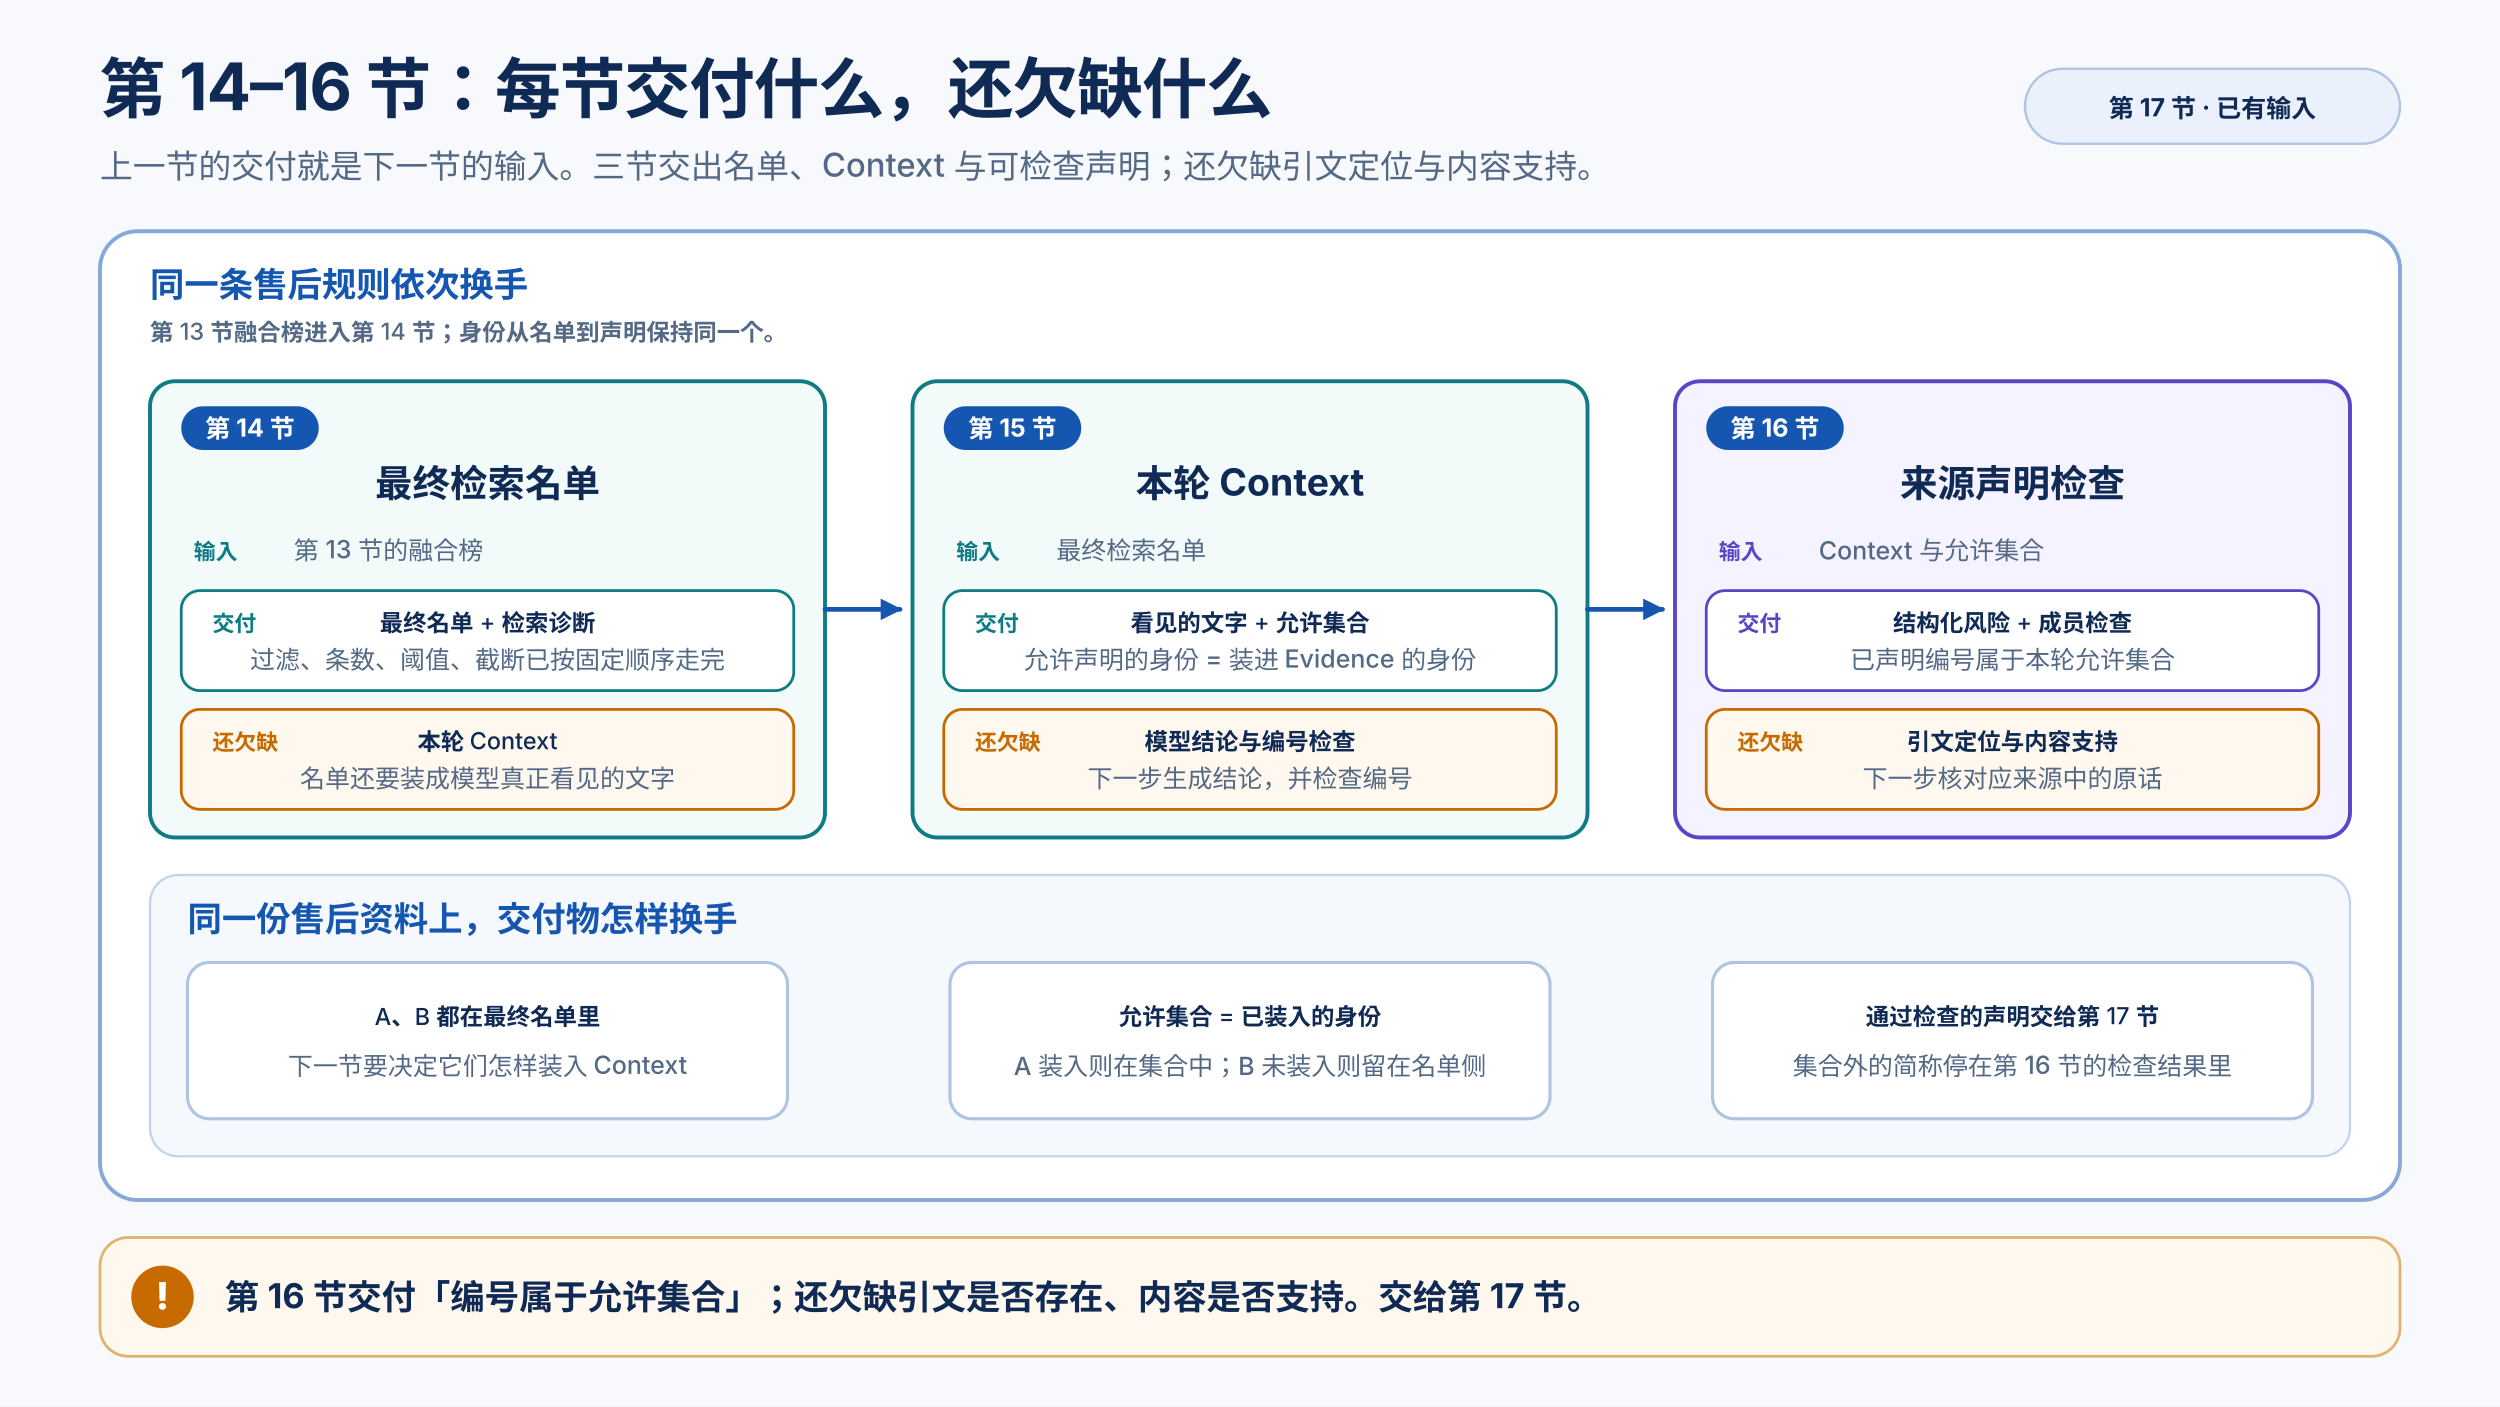
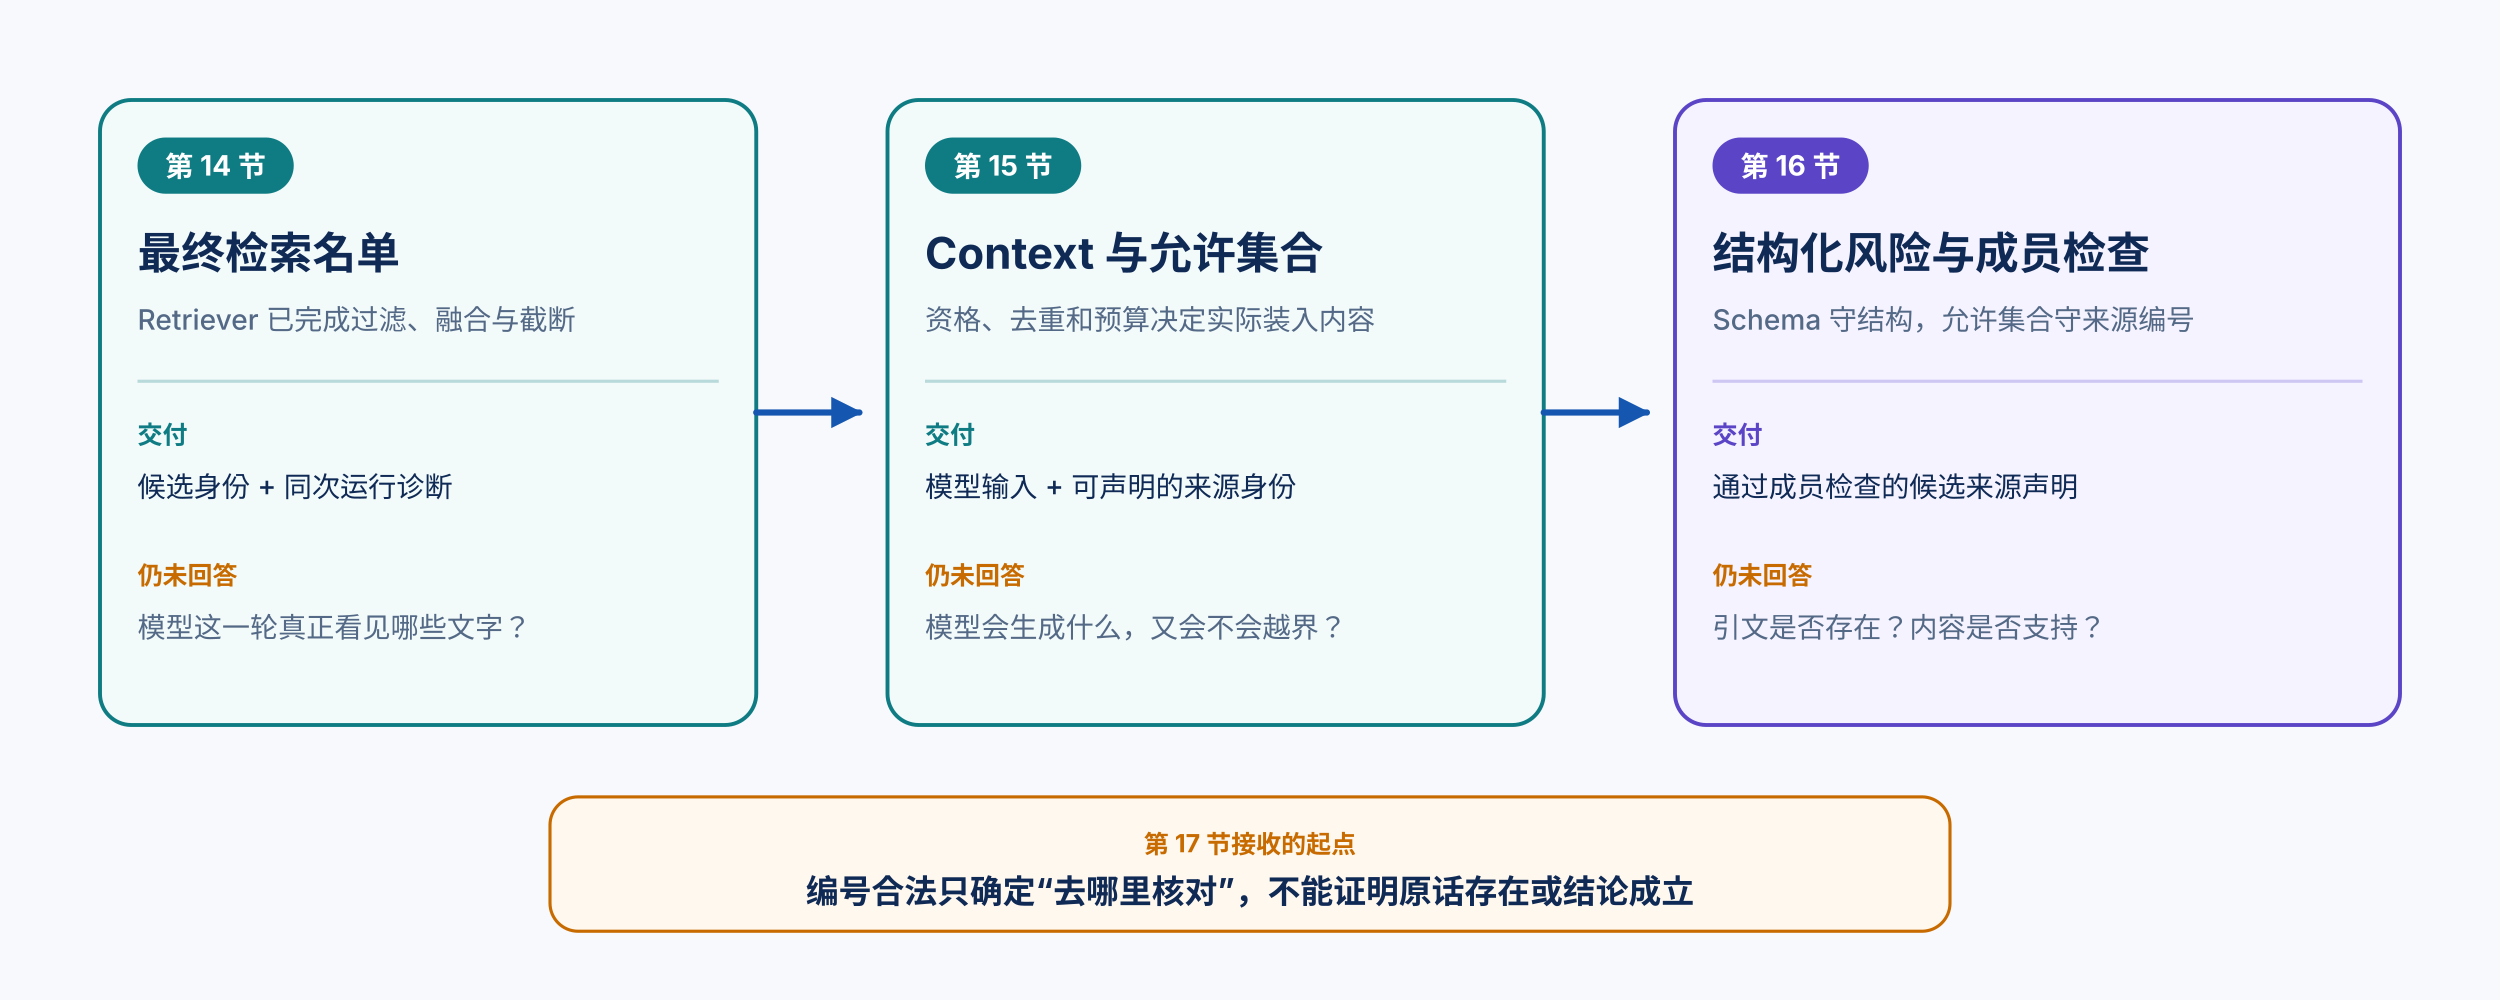
- <svg xmlns="http://www.w3.org/2000/svg" width="1600" height="900" viewBox="0 0 1600 900" role="img" aria-labelledby="title desc">
+ <svg xmlns="http://www.w3.org/2000/svg" width="1600" height="640" viewBox="0 0 1600 640" role="img" aria-labelledby="title desc">
  <defs>
-     <marker id="arrow-primary" viewBox="0 0 12 12" refX="10" refY="6" markerWidth="5.5" markerHeight="5.5" orient="auto">
+     <marker id="arrow" viewBox="0 0 12 12" refX="10" refY="6" markerWidth="6" markerHeight="6" orient="auto">
      <path d="M1 1L11 6L1 11Z" fill="#1557B0" />
    </marker>
    <style>
-       .sans { font-family: Inter, "Noto Sans SC", "PingFang SC", "Microsoft YaHei", sans-serif; }
-       .ink { fill: #102A56; }
-       .muted { fill: #536986; }
-       .title { font-size: 42px; font-weight: 750; letter-spacing: -0.6px; }
-       .claim { font-size: 21px; font-weight: 450; }
-       .band-title { font-size: 22px; font-weight: 700; }
-       .card-title { font-size: 24px; font-weight: 700; }
-       .card-copy { font-size: 16px; font-weight: 450; }
-       .small { font-size: 15px; font-weight: 550; }
-       .chip { font-size: 16px; font-weight: 700; }
-       .label { font-size: 14px; font-weight: 700; }
-       .takeaway { font-size: 22px; font-weight: 700; }
-       .card { fill: #FFFFFF; stroke: #AFC3E3; stroke-width: 2; }
-       .data { fill: #F2FAFA; stroke: #0F7C83; stroke-width: 2.5; }
-       .model { fill: #F5F3FF; stroke: #5B45C6; stroke-width: 2.5; }
-       .arrow { fill: none; stroke: #1557B0; stroke-width: 3; stroke-linecap: round; stroke-linejoin: round; marker-end: url(#arrow-primary); }
+       .sans{font-family:Inter,"Noto Sans SC","PingFang SC","Microsoft YaHei",sans-serif}.ink{fill:#102A56}.muted{fill:#536986}.stage{font-size:18px;font-weight:750}.name{font-size:28px;font-weight:750}.label{font-size:16px;font-weight:750}.copy{font-size:18px;font-weight:500}.handoff{font-size:21px;font-weight:700}.card{fill:#fff;stroke:#AFC3E3;stroke-width:2}.data{fill:#F2FAFA;stroke:#0F7C83;stroke-width:2.5}.model{fill:#F5F3FF;stroke:#5B45C6;stroke-width:2.5}.arrow{fill:none;stroke:#1557B0;stroke-width:4;stroke-linecap:round;marker-end:url(#arrow)}
    </style>
  </defs>
-   <rect width="1600" height="900" fill="#F7F9FC" />
-   <text x="64" y="72" class="sans ink title">第 14–16 节：每节交付什么，还欠缺什么</text>
-   <text x="64" y="114" class="sans muted claim">上一节的交付就是下一节的输入。三节交出名单、Context 与可检查声明；还欠缺引文定位与内容支持。</text>
-   <rect x="1296" y="44" width="240" height="48" rx="24" fill="#EAF1FC" stroke="#AFC3E3" stroke-width="1.5" />
-   <text x="1416" y="75" text-anchor="middle" class="sans ink chip">第 17 节 · 已有输入</text>
-   <rect x="64" y="148" width="1472" height="620" rx="24" fill="#FFFFFF" stroke="#86A9D9" stroke-width="2.5" />
-   <text x="96" y="190" class="sans band-title" fill="#1557B0">同一条售后规则依次换手</text>
-   <text x="96" y="218" class="sans muted small">第 13 节融合榜进入第 14 节；身份从名单到声明保持同一个。</text>
-   <rect x="96" y="244" width="432" height="292" rx="16" class="data" />
-   <rect x="116" y="260" width="88" height="28" rx="14" fill="#1557B0" />
-   <text x="160" y="280" text-anchor="middle" class="sans chip" fill="#FFFFFF">第 14 节</text>
-   <text x="312" y="318" text-anchor="middle" class="sans ink card-title">最终检索名单</text>
-   <text x="124" y="358" class="sans label" fill="#0F7C83">输入</text>
-   <text x="188" y="358" class="sans muted card-copy">第 13 节的融合榜</text>
-   <rect x="116" y="378" width="392" height="64" rx="12" fill="#FFFFFF" stroke="#0F7C83" stroke-width="1.8" />
-   <text x="136" y="404" class="sans label" fill="#0F7C83">交付</text>
-   <text x="312" y="404" text-anchor="middle" class="sans ink small">最终名单 + 检索诊断</text>
-   <text x="312" y="428" text-anchor="middle" class="sans muted card-copy">过滤、条数、阈值、截断已按固定顺序走完</text>
-   <rect x="116" y="454" width="392" height="64" rx="12" fill="#FFF8EE" stroke="#C76B00" stroke-width="1.8" />
-   <text x="136" y="480" class="sans label" fill="#C76B00">还欠缺</text>
-   <text x="312" y="480" text-anchor="middle" class="sans ink small">本轮 Context</text>
-   <text x="312" y="504" text-anchor="middle" class="sans muted card-copy">名单还要装成模型真正看见的文字</text>
-   <path d="M528 390H576" class="arrow" />
-   <rect x="584" y="244" width="432" height="292" rx="16" class="data" />
-   <rect x="604" y="260" width="88" height="28" rx="14" fill="#1557B0" />
-   <text x="648" y="280" text-anchor="middle" class="sans chip" fill="#FFFFFF">第 15 节</text>
-   <text x="800" y="318" text-anchor="middle" class="sans ink card-title">本轮 Context</text>
-   <text x="612" y="358" class="sans label" fill="#0F7C83">输入</text>
-   <text x="676" y="358" class="sans muted card-copy">最终检索名单</text>
-   <rect x="604" y="378" width="392" height="64" rx="12" fill="#FFFFFF" stroke="#0F7C83" stroke-width="1.8" />
-   <text x="624" y="404" class="sans label" fill="#0F7C83">交付</text>
-   <text x="800" y="404" text-anchor="middle" class="sans ink small">看见的文字 + 允许集合</text>
-   <text x="800" y="428" text-anchor="middle" class="sans muted card-copy">允许声明的身份 = 装进 Evidence 的身份</text>
-   <rect x="604" y="454" width="392" height="64" rx="12" fill="#FFF8EE" stroke="#C76B00" stroke-width="1.8" />
-   <text x="624" y="480" class="sans label" fill="#C76B00">还欠缺</text>
-   <text x="800" y="480" text-anchor="middle" class="sans ink small">模型结论与编号检查</text>
-   <text x="800" y="504" text-anchor="middle" class="sans muted card-copy">下一步生成结论，并检查编号</text>
-   <path d="M1016 390H1064" class="arrow" />
-   <rect x="1072" y="244" width="432" height="292" rx="16" class="model" />
-   <rect x="1092" y="260" width="88" height="28" rx="14" fill="#1557B0" />
-   <text x="1136" y="280" text-anchor="middle" class="sans chip" fill="#FFFFFF">第 16 节</text>
-   <text x="1288" y="318" text-anchor="middle" class="sans ink card-title">来源声明检查</text>
-   <text x="1100" y="358" class="sans label" fill="#5B45C6">输入</text>
-   <text x="1164" y="358" class="sans muted card-copy">Context 与允许集合</text>
-   <rect x="1092" y="378" width="392" height="64" rx="12" fill="#FFFFFF" stroke="#5B45C6" stroke-width="1.8" />
-   <text x="1112" y="404" class="sans label" fill="#5B45C6">交付</text>
-   <text x="1288" y="404" text-anchor="middle" class="sans ink small">结构化风险 + 成员检查</text>
-   <text x="1288" y="428" text-anchor="middle" class="sans muted card-copy">已声明编号属于本轮允许集合</text>
-   <rect x="1092" y="454" width="392" height="64" rx="12" fill="#FFF8EE" stroke="#C76B00" stroke-width="1.8" />
-   <text x="1112" y="480" class="sans label" fill="#C76B00">还欠缺</text>
-   <text x="1288" y="480" text-anchor="middle" class="sans ink small">引文定位与内容支持</text>
-   <text x="1288" y="504" text-anchor="middle" class="sans muted card-copy">下一步核对应来源中的原话</text>
-   <rect x="96" y="560" width="1408" height="180" rx="18" fill="#F5F8FD" stroke="#C4D4EA" stroke-width="1.5" />
-   <text x="120" y="596" class="sans band-title" fill="#1557B0">同一份售后资料上，交付物怎样换手</text>
-   <rect x="120" y="616" width="384" height="100" rx="14" class="card" />
-   <text x="312" y="656" text-anchor="middle" class="sans ink small">A、B 都在最终名单里</text>
-   <text x="312" y="688" text-anchor="middle" class="sans muted card-copy">下一节要决定它们怎样装入 Context</text>
-   <rect x="608" y="616" width="384" height="100" rx="14" class="card" />
-   <text x="800" y="656" text-anchor="middle" class="sans ink small">允许集合 = 已装入的身份</text>
-   <text x="800" y="688" text-anchor="middle" class="sans muted card-copy">A 装入则在集合中；B 未装入则留在名单侧</text>
-   <rect x="1096" y="616" width="384" height="100" rx="14" class="card" />
-   <text x="1288" y="656" text-anchor="middle" class="sans ink small">通过检查的声明交给第 17 节</text>
-   <text x="1288" y="688" text-anchor="middle" class="sans muted card-copy">集合外的简称停在第 16 节的检查结果里</text>
-   <rect x="64" y="792" width="1472" height="76" rx="18" fill="#FFF8EE" stroke="#E1B370" stroke-width="1.8" />
-   <circle cx="104" cy="830" r="20" fill="#C76B00" />
-   <text x="104" y="838" text-anchor="middle" class="sans" font-size="24" font-weight="800" fill="#FFFFFF">!</text>
-   <text x="144" y="838" class="sans ink takeaway">第 16 节交付「编号属于允许集合」；还欠缺引文是否存在、内容是否支持。交给第 17 节。</text>
+   <rect width="1600" height="640" fill="#F7F9FC" />
+   <rect x="64" y="64" width="420" height="400" rx="20" class="data" />
+   <rect x="88" y="88" width="100" height="36" rx="18" fill="#0F7C83" />
+   <text x="138" y="113" text-anchor="middle" class="sans stage" fill="#fff">第 14 节</text>
+   <text x="88" y="172" class="sans ink name">最终检索名单</text>
+   <text x="88" y="211" class="sans muted copy">Retriever 已完成过滤、融合与截断</text>
+   <line x1="88" y1="244" x2="460" y2="244" stroke="#B9DADB" stroke-width="2" />
+   <text x="88" y="284" class="sans label" fill="#0F7C83">交付</text>
+   <text x="88" y="318" class="sans ink copy">候选身份 + 同次运行诊断</text>
+   <text x="88" y="374" class="sans label" fill="#C76B00">仍未回答</text>
+   <text x="88" y="408" class="sans muted copy">模型这一轮真正看见哪些文字？</text>
+   <path d="M484 264H550" class="arrow" />
+   <rect x="568" y="64" width="420" height="400" rx="20" class="data" />
+   <rect x="592" y="88" width="100" height="36" rx="18" fill="#0F7C83" />
+   <text x="642" y="113" text-anchor="middle" class="sans stage" fill="#fff">第 15 节</text>
+   <text x="592" y="172" class="sans ink name">Context 与允许集合</text>
+   <text x="592" y="211" class="sans muted copy">资格、去重和预算决定实际装入内容</text>
+   <line x1="592" y1="244" x2="964" y2="244" stroke="#B9DADB" stroke-width="2" />
+   <text x="592" y="284" class="sans label" fill="#0F7C83">交付</text>
+   <text x="592" y="318" class="sans ink copy">模型输入 + 可声明的来源身份</text>
+   <text x="592" y="374" class="sans label" fill="#C76B00">仍未回答</text>
+   <text x="592" y="408" class="sans muted copy">模型会生成什么，又会不会越界？</text>
+   <path d="M988 264H1054" class="arrow" />
+   <rect x="1072" y="64" width="464" height="400" rx="20" class="model" />
+   <rect x="1096" y="88" width="100" height="36" rx="18" fill="#5B45C6" />
+   <text x="1146" y="113" text-anchor="middle" class="sans stage" fill="#fff">第 16 节</text>
+   <text x="1096" y="172" class="sans ink name">结构化风险与成员检查</text>
+   <text x="1096" y="211" class="sans muted copy">Schema 守结构，允许集合守来源编号</text>
+   <line x1="1096" y1="244" x2="1512" y2="244" stroke="#CEC7F4" stroke-width="2" />
+   <text x="1096" y="284" class="sans label" fill="#5B45C6">交付</text>
+   <text x="1096" y="318" class="sans ink copy">通过成员检查的候选来源声明</text>
+   <text x="1096" y="374" class="sans label" fill="#C76B00">仍未回答</text>
+   <text x="1096" y="408" class="sans muted copy">引文是否存在？内容是否支持？</text>
+   <rect x="352" y="510" width="896" height="86" rx="18" fill="#FFF8EE" stroke="#C76B00" stroke-width="2" />
+   <text x="800" y="546" text-anchor="middle" class="sans label" fill="#C76B00">第 17 节接收的起点</text>
+   <text x="800" y="578" text-anchor="middle" class="sans ink handoff">编号合法只确定“去哪里核对”，不能证明原话存在或结论成立</text>
</svg>
